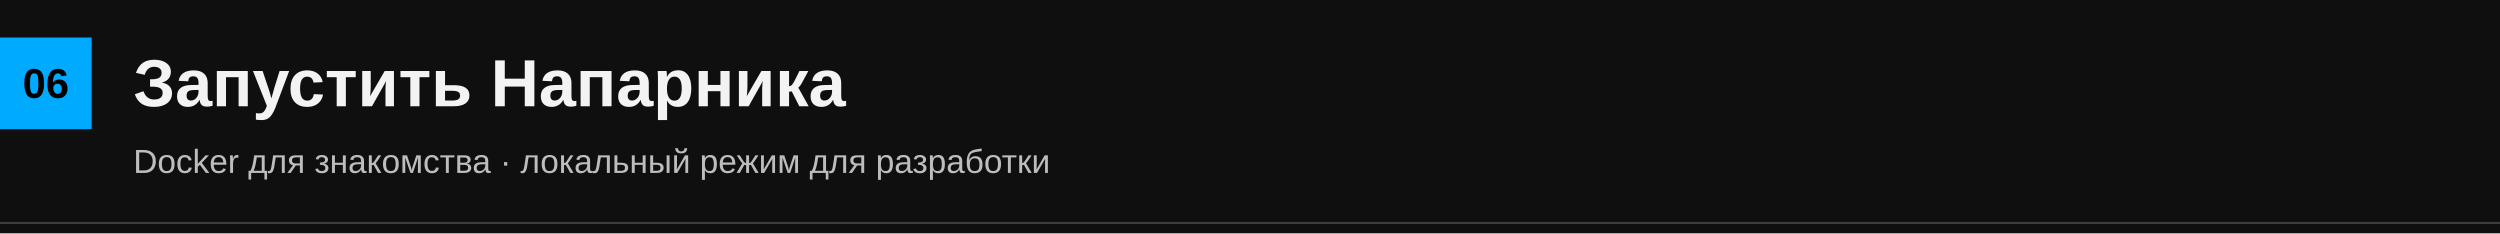
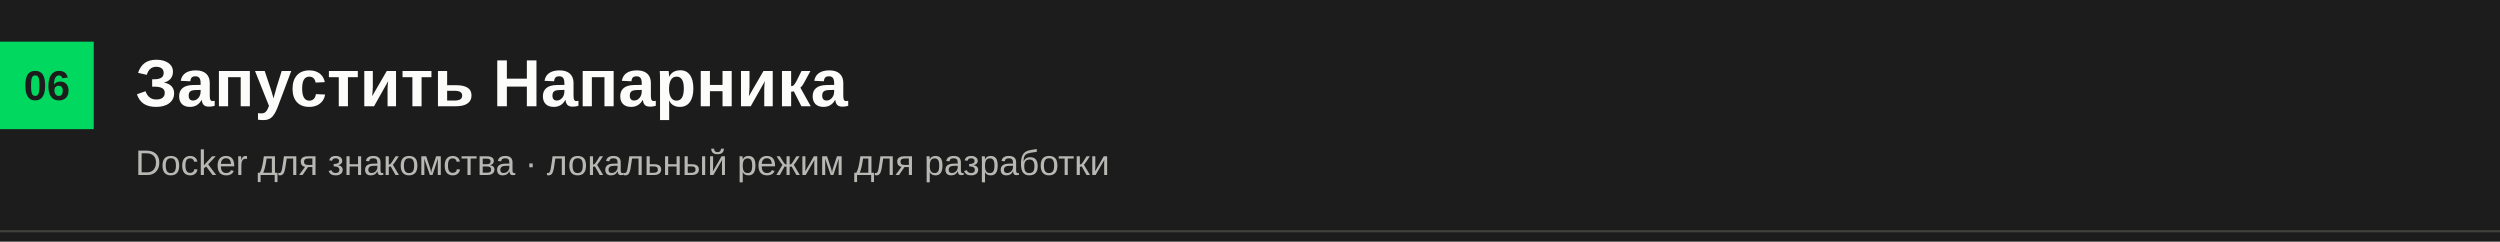
- <svg xmlns="http://www.w3.org/2000/svg" width="1200" height="112" viewBox="0 0 1200 112" role="img">
-   <rect width="1200" height="112" fill="#0F0F0F" />
-   <g font-family="Onest,Arial,sans-serif">
-     <rect y="18" width="44" height="44" fill="#00AAFF" />
-     <text x="22" y="47" text-anchor="middle" fill="#000" font-size="20" font-weight="700">06</text>
-     <text x="64" y="51" font-size="32" font-weight="700" fill="#F3F3F3">Запустить Напарника</text>
-     <text x="64" y="83" font-size="16" fill="#BDBDBD">Docker для знакомства · локальный режим для разработки</text>
-     <path d="M0 107H1200" stroke="#3D3D3D" />
+ <svg xmlns="http://www.w3.org/2000/svg" width="1200" height="116" viewBox="0 0 1200 116" role="img">
+   <rect x="0" y="0" width="1200" height="116" fill="#1C1C1C" />
+   <g font-family="Arial,Helvetica,sans-serif">
+     <rect x="0" y="20" width="45" height="42" fill="#00D85F" />
+     <text x="22.5" y="48" fill="#1C1C1C" font-size="20" font-weight="700" text-anchor="middle">06</text>
+     <text x="65" y="51" fill="#FCFCFA" font-size="32" font-weight="700">Запустить Напарника</text>
+     <text x="65" y="84" fill="#B7B7B3" font-size="17" font-weight="400">Docker для знакомства · локальный режим для разработки</text>
+     <path d="M0 111H1200" stroke="#41413E" />
  </g>
</svg>
